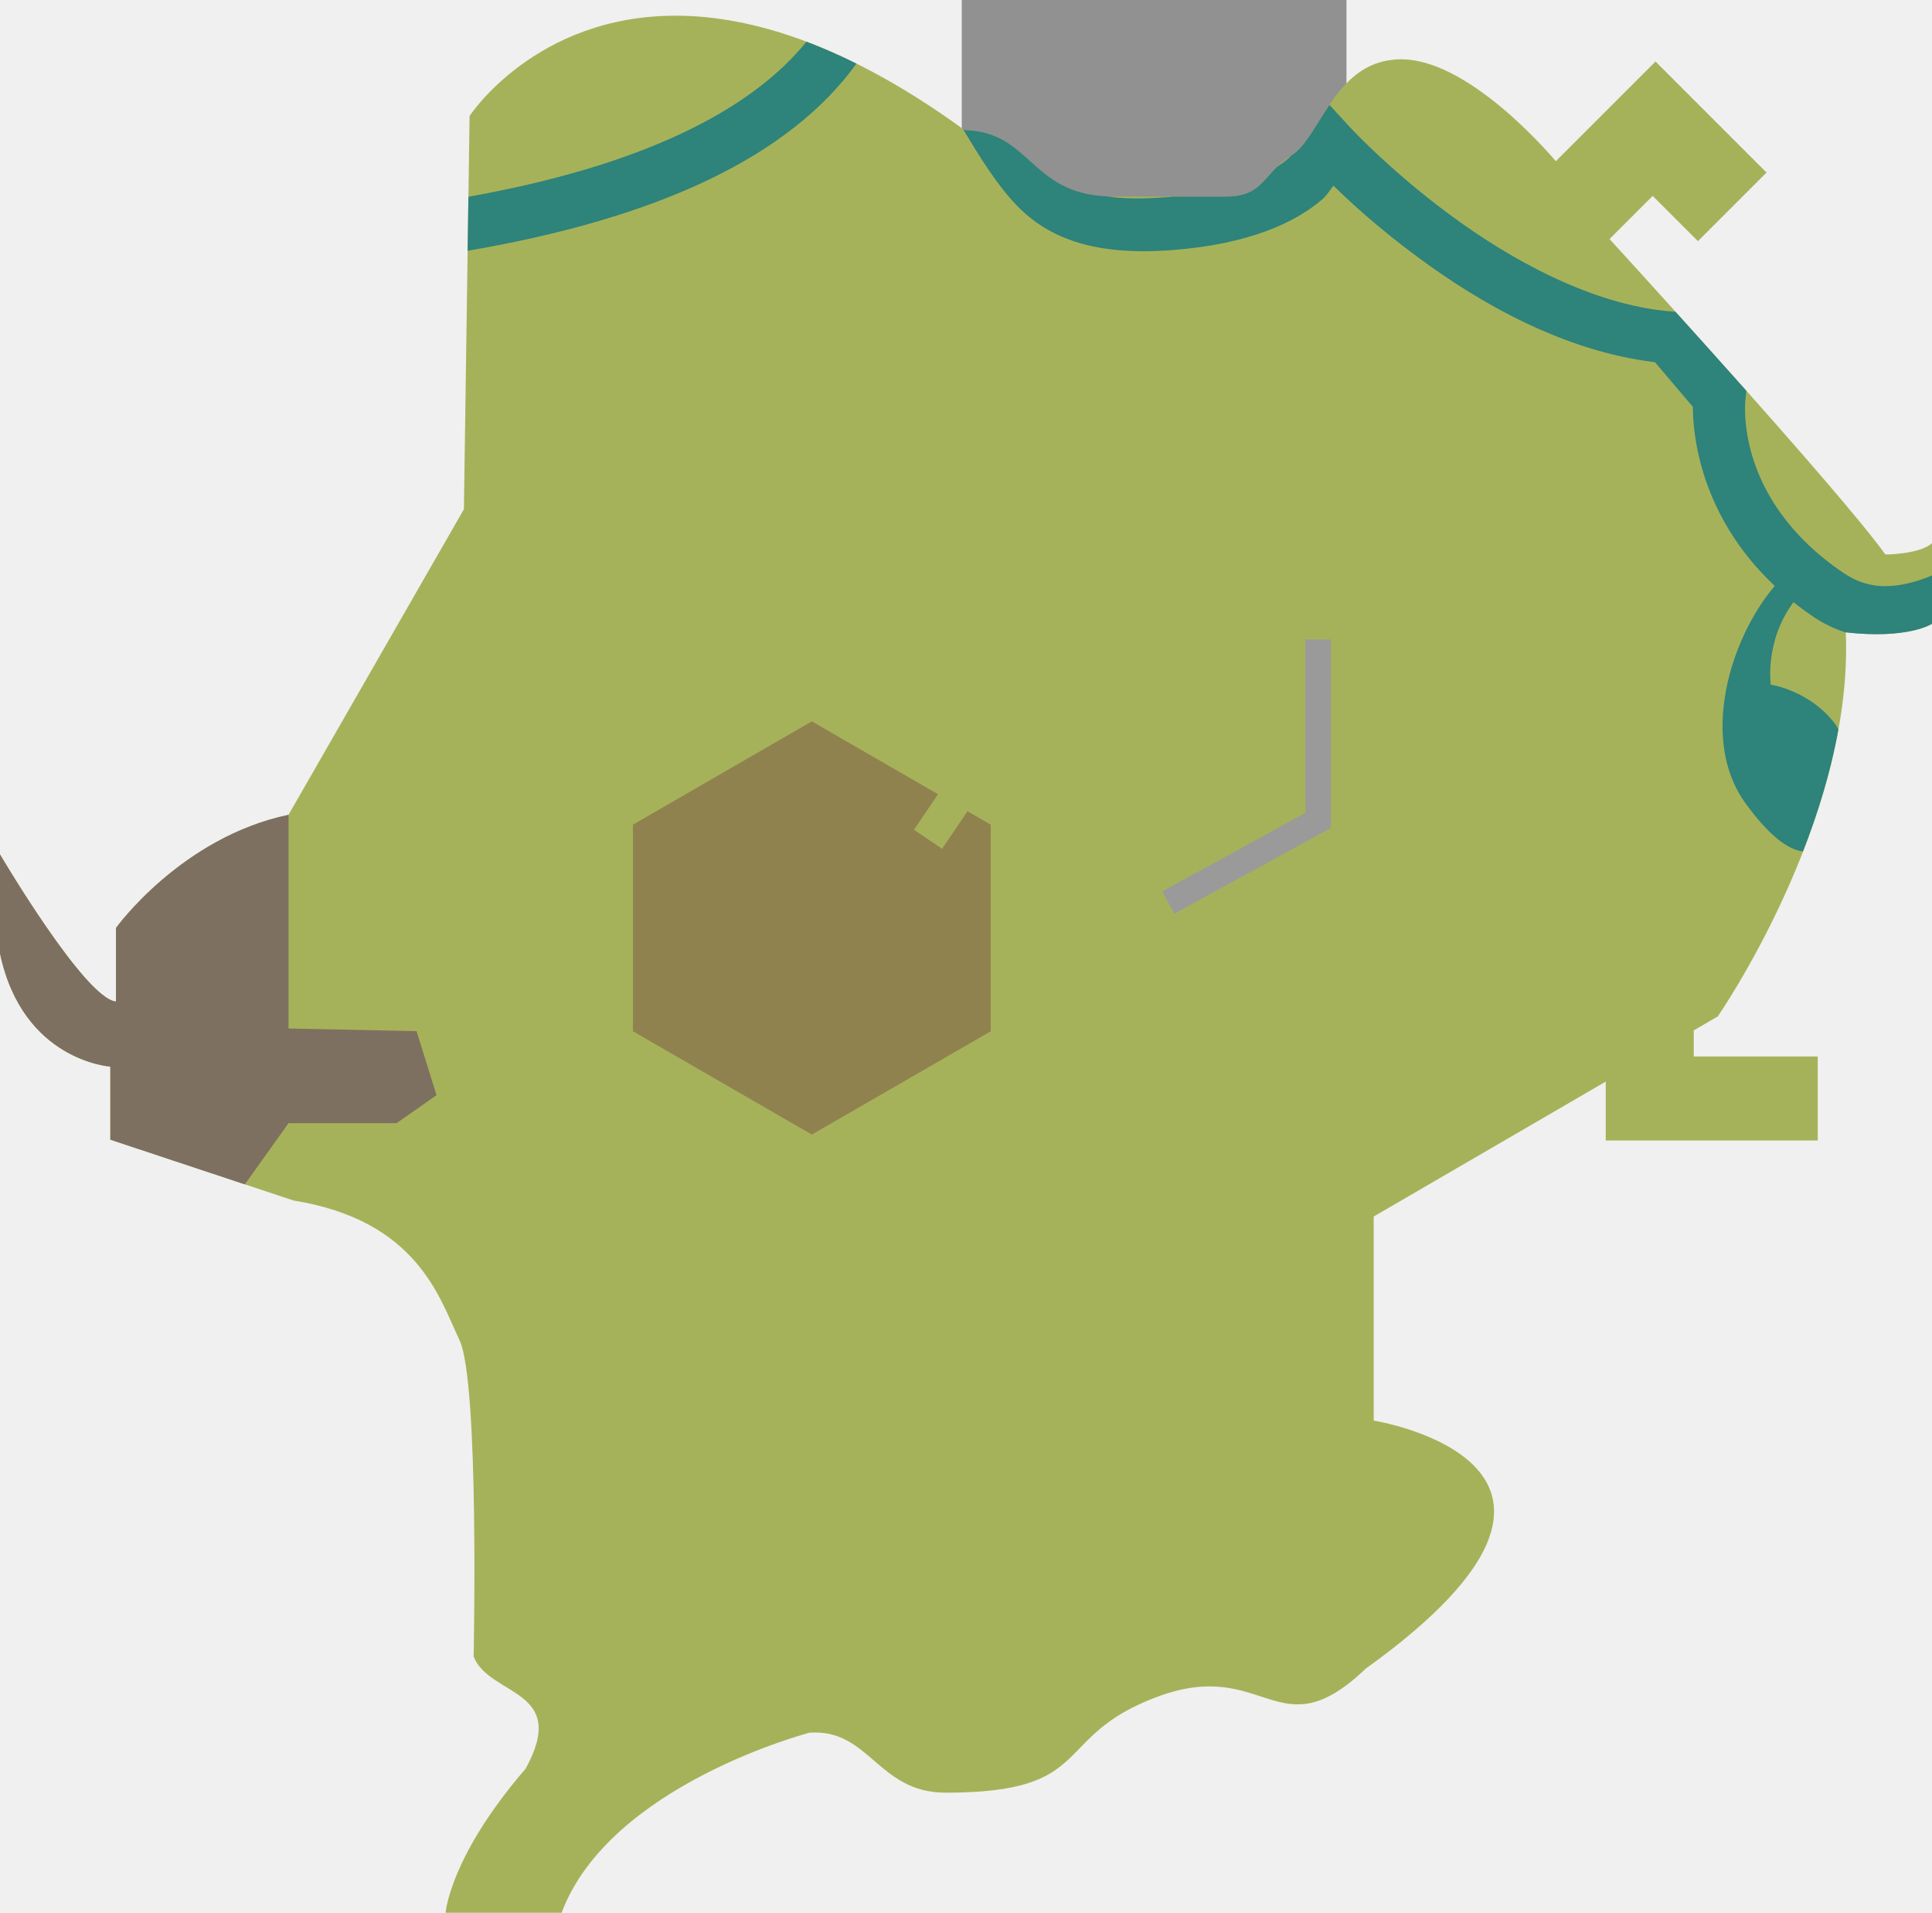
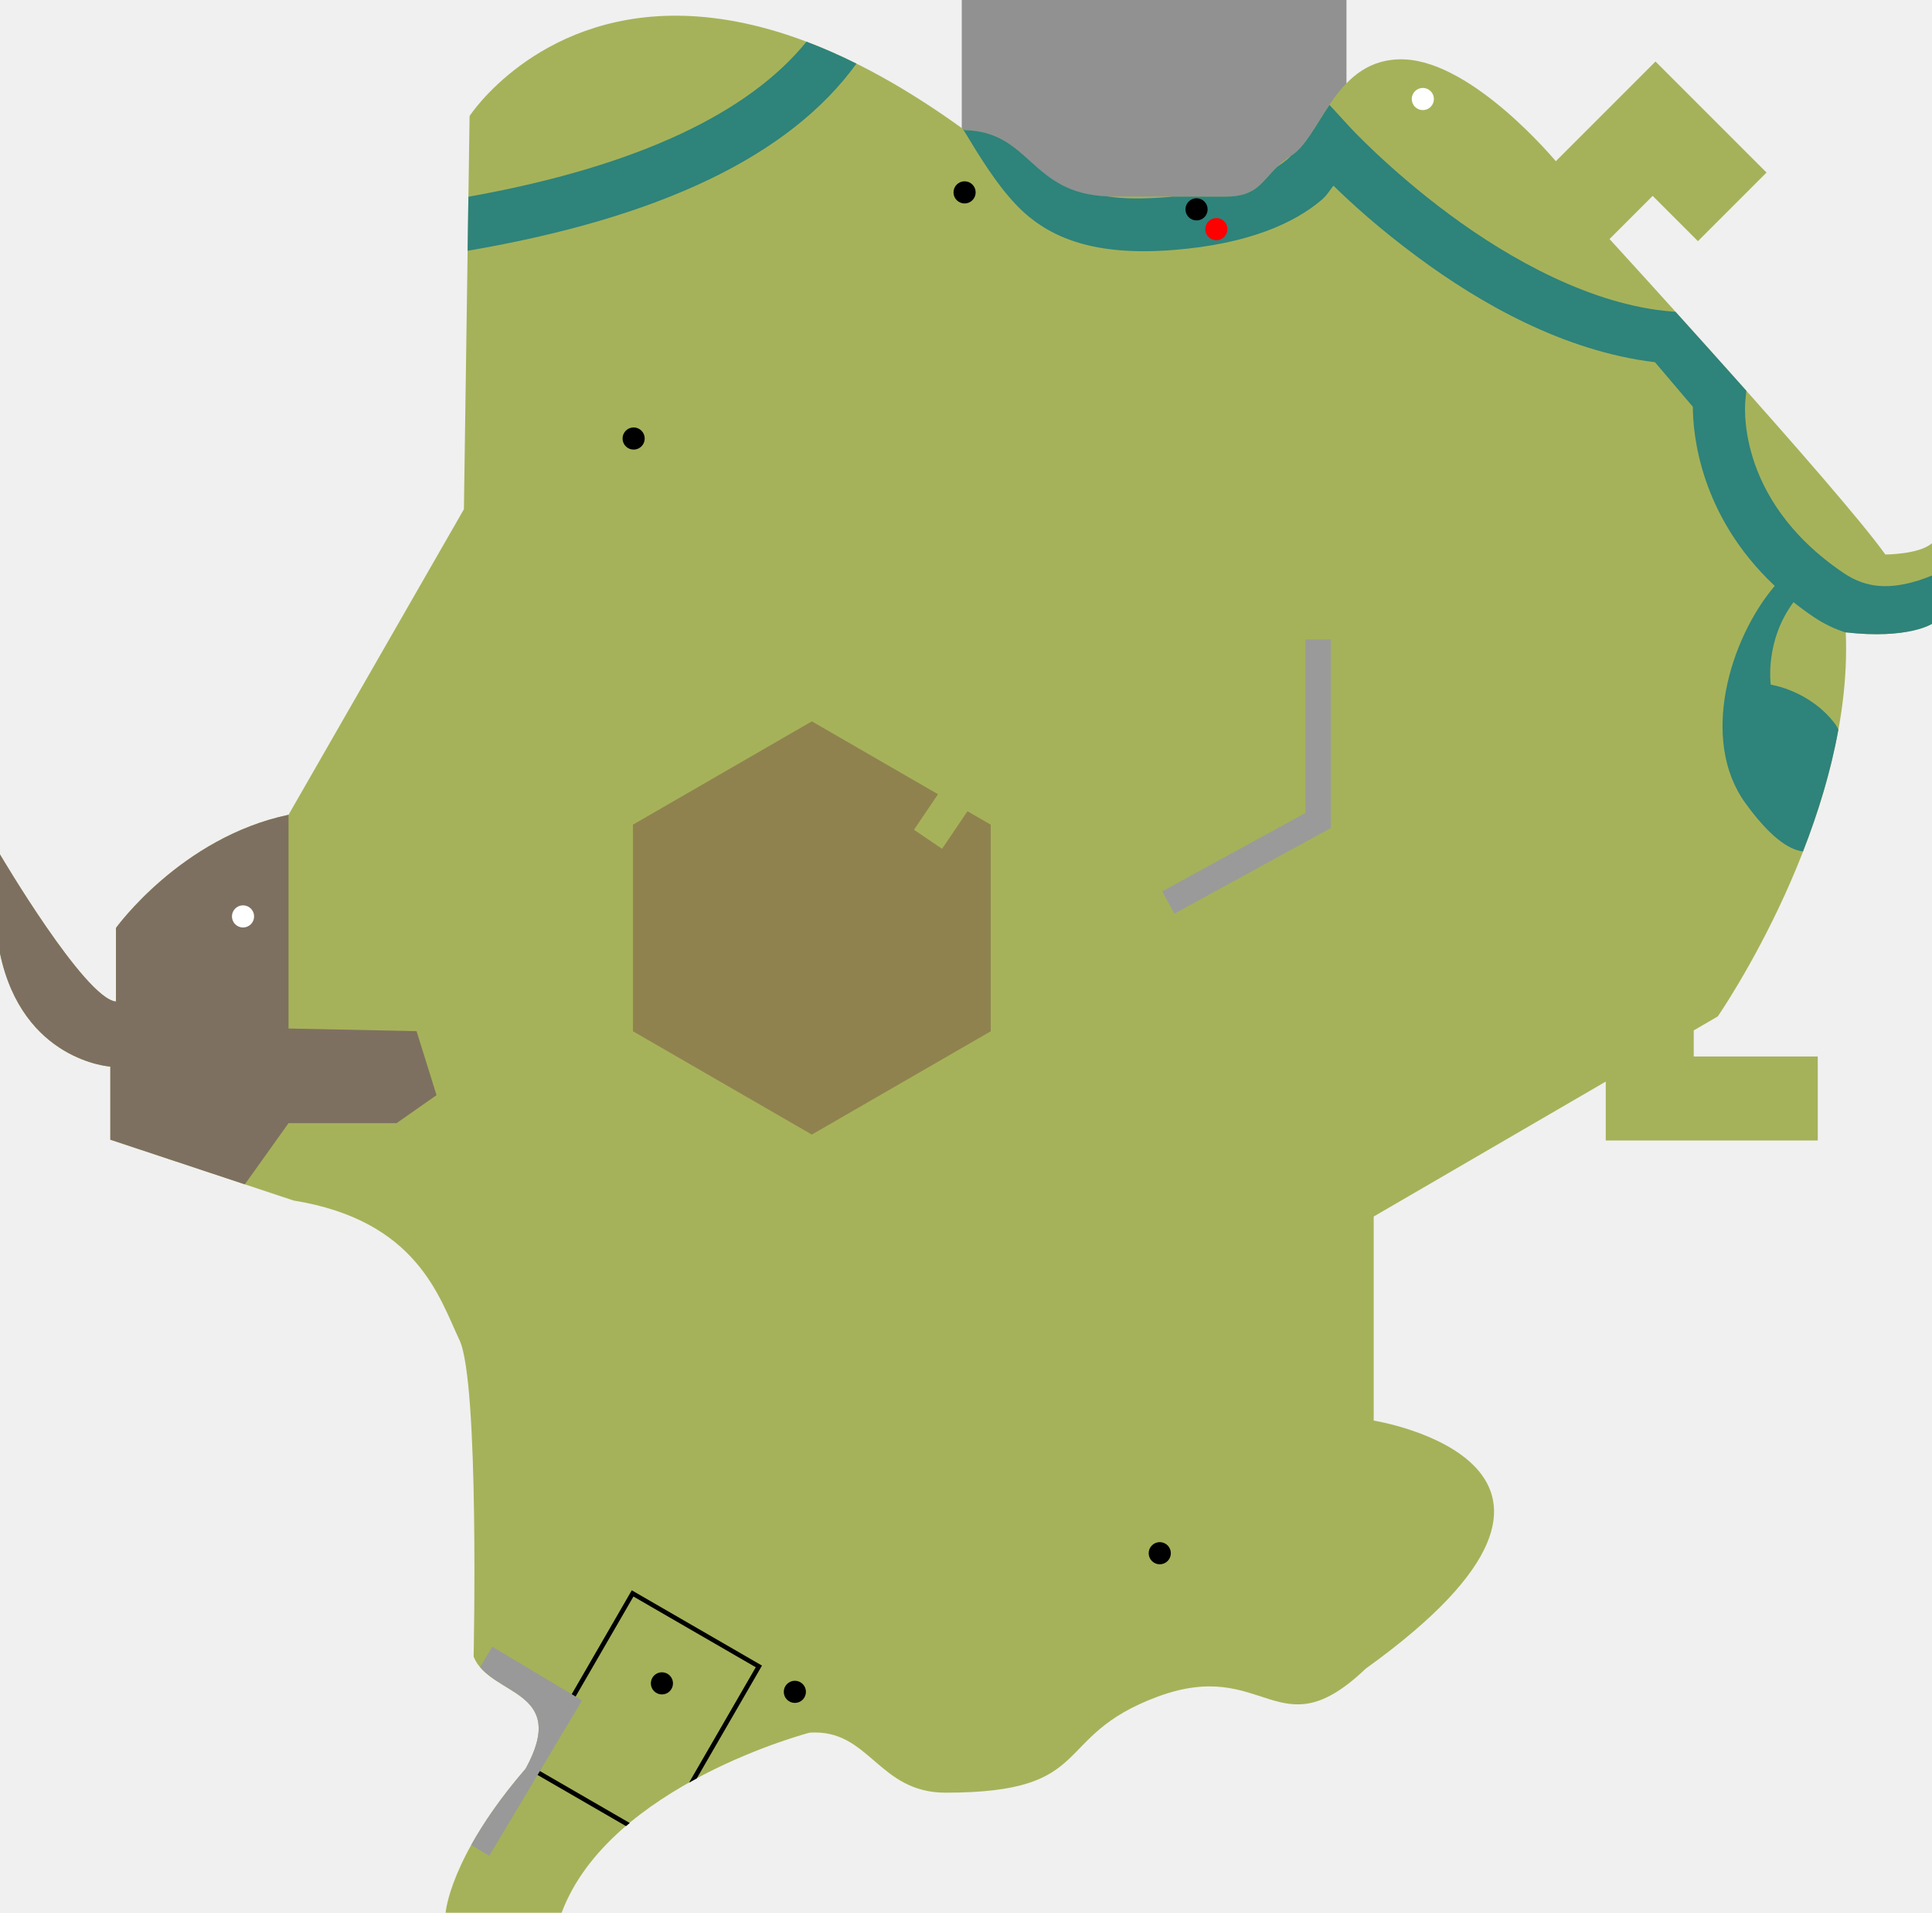
- <svg xmlns="http://www.w3.org/2000/svg" viewBox="0 0 174.426 172.656" height="172.656" width="174.426" id="svg833" version="1.1">
+ <svg xmlns="http://www.w3.org/2000/svg" version="1.1" id="svg833" width="174.426" height="172.656" viewBox="0 0 174.426 172.656">
  <defs id="defs837" />
-   <g transform="translate(-3.830078,-1.787676)" id="g841">
-     <rect y="1.788" x="90.661" height="19.664" width="34.732" id="rect968" style="opacity:1;fill:#919191;fill-opacity:1;stroke:none;stroke-width:2.3;stroke-miterlimit:4;stroke-dasharray:none;stroke-opacity:1;stop-color:#000000" />
-     <path d="M 64.98,3.205 C 52.164,3.129 46.225,12.258 46.225,12.258 L 45.713,47.756 29.879,75.338 C 20.174,77.381 14.301,85.553 14.301,85.553 v 6.641 C 11.492,91.938 3.83,78.914 3.83,78.914 v 8.938 c 2.043,9.705 9.961,10.215 9.961,10.215 v 6.598 l 16.547,5.492 c 11.196,1.806 13.169,8.803 14.975,12.596 1.806,3.792 1.277,28.576 1.277,28.576 1.445,3.612 8.668,2.89 4.695,10.113 -6.862,7.946 -7.223,13.002 -7.223,13.002 h 10.473 c 4.334,-11.557 22.393,-16.254 22.393,-16.254 5.417,-0.361 6.139,5.418 12.279,5.418 13.729,1e-5 9.391,-5.056 19.143,-8.668 9.751,-3.612 10.836,5.057 18.781,-2.527 25.643,-18.419 0.721,-22.393 0.721,-22.393 v -18.42 l 20.949,-12.18 v 5.318 h 7.945 11.195 v -7.584 h -11.195 v -2.354 l 2.166,-1.26 c 0,0 12.281,-17.697 11.559,-34.672 5.621,0.643 7.785,-0.77 7.785,-0.77 v -7.279 c -1.149,1.022 -4.213,1.021 -4.213,1.021 -4.086,-5.746 -24.9,-28.475 -24.9,-28.475 l 3.895,-3.895 4.086,4.086 6.193,-6.193 -10.023,-10.023 -9.002,9.002 c 0,0 -7.405,-8.938 -13.662,-9.193 -6.257,-0.255 -7.535,7.024 -10.217,8.684 -2.682,1.66 -2.425,3.703 -5.957,3.703 h -10.131 c -7.534,0 -7.279,-5.874 -13.408,-6.002 C 80.294,5.81 71.694,3.245 64.98,3.205 Z" style="display:inline;opacity:1;fill:#a6b259;fill-opacity:1;stroke-width:6.897;stop-color:#000000" id="rect860" />
-     <path d="M 29.879,75.338 C 20.174,77.381 14.301,85.553 14.301,85.553 v 6.641 C 11.492,91.938 3.83,78.914 3.83,78.914 v 8.938 c 2.043,9.705 9.961,10.215 9.961,10.215 v 6.598 l 12.145,4.031 3.943,-5.521 h 9.752 L 43.242,100.646 41.438,94.867 29.879,94.627 Z" style="display:inline;opacity:1;fill:#7e7060;fill-opacity:1;stroke:none;stroke-width:1px;stroke-linecap:butt;stroke-linejoin:miter;stroke-opacity:1" id="path867-6" />
-     <path d="M 76.641,5.551 C 71.518,11.87 61.621,16.774 46.119,19.549 l -0.07,4.877 C 63.401,21.457 75.099,15.885 81.154,7.533 79.596,6.758 78.089,6.098 76.641,5.551 Z m 47.219,5.705 c -1.262,1.862 -2.213,3.814 -3.447,4.578 -0.01,0.006 -0.017,0.013 -0.027,0.02 -0.11,0.107 -0.216,0.212 -0.348,0.324 -0.246,0.21 -0.552,0.43 -0.889,0.652 -1.442,1.382 -1.85,2.707 -4.693,2.707 h -4.775 c -0.108,0.009 -0.199,0.025 -0.309,0.033 -2.426,0.19 -4.2,0.167 -5.607,-0.061 -6.943,-0.295 -6.881,-5.85 -12.848,-5.975 -0.054,-0.039 -0.106,-0.074 -0.16,-0.113 1.611,2.656 3.008,4.937 4.766,6.803 3.033,3.22 7.372,4.668 14.225,4.131 6.879,-0.54 11.001,-2.476 13.404,-4.525 0.531,-0.453 0.697,-0.84 1.066,-1.279 1.676,1.633 4.083,3.837 7.617,6.453 5.626,4.164 13.179,8.491 21.41,9.479 l 3.418,4.023 c 0.009,2.344 0.569,9.755 7.396,16.17 -4.061,4.778 -6.797,13.874 -2.656,19.598 2.143,2.963 3.862,4.213 5.203,4.375 1.321,-3.386 2.494,-7.121 3.197,-11.008 -0.084,-0.178 -0.172,-0.342 -0.271,-0.475 -2.298,-3.065 -5.832,-3.576 -5.832,-3.576 0,0 -0.569,-3.93 2.051,-7.445 0.58,0.461 1.195,0.913 1.852,1.355 0.921,0.621 1.885,1.068 2.869,1.383 -1.9e-4,-0.004 2e-4,-0.009 0,-0.014 5.621,0.643 7.785,-0.77 7.785,-0.77 v -4.365 c -0.401,0.166 -0.799,0.319 -1.189,0.441 -2.575,0.808 -4.699,0.749 -6.779,-0.654 -10.048,-6.777 -8.871,-15.695 -8.871,-15.695 l 0.078,-0.762 c -2.364,-2.658 -4.4,-4.917 -6.4,-7.131 l -0.363,-0.029 c -7.166,-0.578 -14.542,-4.687 -20.041,-8.758 -5.499,-4.07 -9.059,-7.955 -9.059,-7.955 z" style="color:#000000;font-style:normal;font-variant:normal;font-weight:normal;font-stretch:normal;font-size:medium;line-height:normal;font-family:sans-serif;font-variant-ligatures:normal;font-variant-position:normal;font-variant-caps:normal;font-variant-numeric:normal;font-variant-alternates:normal;font-variant-east-asian:normal;font-feature-settings:normal;font-variation-settings:normal;text-indent:0;text-align:start;text-decoration:none;text-decoration-line:none;text-decoration-style:solid;text-decoration-color:#000000;letter-spacing:normal;word-spacing:normal;text-transform:none;writing-mode:lr-tb;direction:ltr;text-orientation:mixed;dominant-baseline:auto;baseline-shift:baseline;text-anchor:start;white-space:normal;shape-padding:0;shape-margin:0;inline-size:0;clip-rule:nonzero;display:inline;overflow:visible;visibility:visible;opacity:1;isolation:auto;mix-blend-mode:normal;color-interpolation:sRGB;color-interpolation-filters:linearRGB;solid-color:#000000;solid-opacity:1;vector-effect:none;fill:#2e837b;fill-opacity:1;fill-rule:nonzero;stroke:none;stroke-width:4.8;stroke-linecap:butt;stroke-linejoin:miter;stroke-miterlimit:4;stroke-dasharray:none;stroke-dashoffset:0;stroke-opacity:1;color-rendering:auto;image-rendering:auto;shape-rendering:auto;text-rendering:auto;enable-background:accumulate;stop-color:#000000;stop-opacity:1" id="path940" />
-     <path d="m 77.125,66.902 -16.15,9.326 v 18.65 L 77.125,104.203 93.277,94.879 v -18.65 l -2.1,-1.213 -2.295,3.391 -2.537,-1.719 2.172,-3.207 z" style="fill:#8f824f;fill-opacity:1;stroke:none;stroke-width:4.8;stroke-miterlimit:4;stroke-dasharray:none;stop-color:#000000" id="path959" />
-     <path id="path961" d="M 109.304,83.255 122.839,75.849 V 59.504" style="fill:none;stroke:#9a9a9a;stroke-width:2.3;stroke-linecap:butt;stroke-linejoin:miter;stroke-miterlimit:4;stroke-dasharray:none;stroke-opacity:1" />
+   <g id="g841" transform="translate(-3.830078,-1.787676)">
+     <rect style="opacity:1;fill:#919191;fill-opacity:1;stroke:none;stroke-width:2.3;stroke-miterlimit:4;stroke-dasharray:none;stroke-opacity:1;stop-color:#000000" id="rect968" width="34.732" height="19.664" x="90.661" y="1.788" />
+     <path id="rect860" style="display:inline;opacity:1;fill:#a6b259;fill-opacity:1;stroke-width:6.897;stop-color:#000000" d="M 64.98,3.205 C 52.164,3.129 46.225,12.258 46.225,12.258 L 45.713,47.756 29.879,75.338 C 20.174,77.381 14.301,85.553 14.301,85.553 v 6.641 C 11.492,91.938 3.83,78.914 3.83,78.914 v 8.938 c 2.043,9.705 9.961,10.215 9.961,10.215 v 6.598 l 16.547,5.492 c 11.196,1.806 13.169,8.803 14.975,12.596 1.806,3.792 1.277,28.576 1.277,28.576 1.445,3.612 8.668,2.89 4.695,10.113 -6.862,7.946 -7.223,13.002 -7.223,13.002 h 10.473 c 4.334,-11.557 22.393,-16.254 22.393,-16.254 5.417,-0.361 6.139,5.418 12.279,5.418 13.729,1e-5 9.391,-5.056 19.143,-8.668 9.751,-3.612 10.836,5.057 18.781,-2.527 25.643,-18.419 0.721,-22.393 0.721,-22.393 v -18.42 l 20.949,-12.18 v 5.318 h 7.945 11.195 v -7.584 h -11.195 v -2.354 l 2.166,-1.26 c 0,0 12.281,-17.697 11.559,-34.672 5.621,0.643 7.785,-0.77 7.785,-0.77 v -7.279 c -1.149,1.022 -4.213,1.021 -4.213,1.021 -4.086,-5.746 -24.9,-28.475 -24.9,-28.475 l 3.895,-3.895 4.086,4.086 6.193,-6.193 -10.023,-10.023 -9.002,9.002 c 0,0 -7.405,-8.938 -13.662,-9.193 -6.257,-0.255 -7.535,7.024 -10.217,8.684 -2.682,1.66 -2.425,3.703 -5.957,3.703 h -10.131 c -7.534,0 -7.279,-5.874 -13.408,-6.002 C 80.294,5.81 71.694,3.245 64.98,3.205 Z" />
+     <path id="path867-6" style="display:inline;opacity:1;fill:#7e7060;fill-opacity:1;stroke:none;stroke-width:1px;stroke-linecap:butt;stroke-linejoin:miter;stroke-opacity:1" d="M 29.879,75.338 C 20.174,77.381 14.301,85.553 14.301,85.553 v 6.641 C 11.492,91.938 3.83,78.914 3.83,78.914 v 8.938 c 2.043,9.705 9.961,10.215 9.961,10.215 v 6.598 l 12.145,4.031 3.943,-5.521 h 9.752 L 43.242,100.646 41.438,94.867 29.879,94.627 Z" />
+     <path id="path940" style="color:#000000;font-style:normal;font-variant:normal;font-weight:normal;font-stretch:normal;font-size:medium;line-height:normal;font-family:sans-serif;font-variant-ligatures:normal;font-variant-position:normal;font-variant-caps:normal;font-variant-numeric:normal;font-variant-alternates:normal;font-variant-east-asian:normal;font-feature-settings:normal;font-variation-settings:normal;text-indent:0;text-align:start;text-decoration:none;text-decoration-line:none;text-decoration-style:solid;text-decoration-color:#000000;letter-spacing:normal;word-spacing:normal;text-transform:none;writing-mode:lr-tb;direction:ltr;text-orientation:mixed;dominant-baseline:auto;baseline-shift:baseline;text-anchor:start;white-space:normal;shape-padding:0;shape-margin:0;inline-size:0;clip-rule:nonzero;display:inline;overflow:visible;visibility:visible;opacity:1;isolation:auto;mix-blend-mode:normal;color-interpolation:sRGB;color-interpolation-filters:linearRGB;solid-color:#000000;solid-opacity:1;vector-effect:none;fill:#2e837b;fill-opacity:1;fill-rule:nonzero;stroke:none;stroke-width:4.8;stroke-linecap:butt;stroke-linejoin:miter;stroke-miterlimit:4;stroke-dasharray:none;stroke-dashoffset:0;stroke-opacity:1;color-rendering:auto;image-rendering:auto;shape-rendering:auto;text-rendering:auto;enable-background:accumulate;stop-color:#000000;stop-opacity:1" d="M 76.641,5.551 C 71.518,11.87 61.621,16.774 46.119,19.549 l -0.07,4.877 C 63.401,21.457 75.099,15.885 81.154,7.533 79.596,6.758 78.089,6.098 76.641,5.551 Z m 47.219,5.705 c -1.262,1.862 -2.213,3.814 -3.447,4.578 -0.01,0.006 -0.017,0.013 -0.027,0.02 -0.11,0.107 -0.216,0.212 -0.348,0.324 -0.246,0.21 -0.552,0.43 -0.889,0.652 -1.442,1.382 -1.85,2.707 -4.693,2.707 h -4.775 c -0.108,0.009 -0.199,0.025 -0.309,0.033 -2.426,0.19 -4.2,0.167 -5.607,-0.061 -6.943,-0.295 -6.881,-5.85 -12.848,-5.975 -0.054,-0.039 -0.106,-0.074 -0.16,-0.113 1.611,2.656 3.008,4.937 4.766,6.803 3.033,3.22 7.372,4.668 14.225,4.131 6.879,-0.54 11.001,-2.476 13.404,-4.525 0.531,-0.453 0.697,-0.84 1.066,-1.279 1.676,1.633 4.083,3.837 7.617,6.453 5.626,4.164 13.179,8.491 21.41,9.479 l 3.418,4.023 c 0.009,2.344 0.569,9.755 7.396,16.17 -4.061,4.778 -6.797,13.874 -2.656,19.598 2.143,2.963 3.862,4.213 5.203,4.375 1.321,-3.386 2.494,-7.121 3.197,-11.008 -0.084,-0.178 -0.172,-0.342 -0.271,-0.475 -2.298,-3.065 -5.832,-3.576 -5.832,-3.576 0,0 -0.569,-3.93 2.051,-7.445 0.58,0.461 1.195,0.913 1.852,1.355 0.921,0.621 1.885,1.068 2.869,1.383 -1.9e-4,-0.004 2e-4,-0.009 0,-0.014 5.621,0.643 7.785,-0.77 7.785,-0.77 v -4.365 c -0.401,0.166 -0.799,0.319 -1.189,0.441 -2.575,0.808 -4.699,0.749 -6.779,-0.654 -10.048,-6.777 -8.871,-15.695 -8.871,-15.695 l 0.078,-0.762 c -2.364,-2.658 -4.4,-4.917 -6.4,-7.131 l -0.363,-0.029 c -7.166,-0.578 -14.542,-4.687 -20.041,-8.758 -5.499,-4.07 -9.059,-7.955 -9.059,-7.955 z" />
+     <path id="path959" style="fill:#8f824f;fill-opacity:1;stroke:none;stroke-width:4.8;stroke-miterlimit:4;stroke-dasharray:none;stop-color:#000000" d="m 77.125,66.902 -16.15,9.326 v 18.65 L 77.125,104.203 93.277,94.879 v -18.65 l -2.1,-1.213 -2.295,3.391 -2.537,-1.719 2.172,-3.207 z" />
+     <path style="fill:none;stroke:#9a9a9a;stroke-width:2.3;stroke-linecap:butt;stroke-linejoin:miter;stroke-miterlimit:4;stroke-dasharray:none;stroke-opacity:1" d="M 109.304,83.255 122.839,75.849 V 59.504" id="path961" />
+     <path transform="translate(3.830078,1.787676)" d="m 57.039,143.553 -0.104,0.178 -9.252,16 8.836,5.109 c 0.112,-0.096 0.225,-0.188 0.338,-0.281 l -8.611,-4.979 8.943,-15.465 11.043,6.385 -6.025,10.418 c 0.233,-0.131 0.465,-0.256 0.697,-0.381 l 5.891,-10.188 z" style="color:#000000;font-style:normal;font-variant:normal;font-weight:normal;font-stretch:normal;font-size:medium;line-height:normal;font-family:sans-serif;font-variant-ligatures:normal;font-variant-position:normal;font-variant-caps:normal;font-variant-numeric:normal;font-variant-alternates:normal;font-variant-east-asian:normal;font-feature-settings:normal;font-variation-settings:normal;text-indent:0;text-align:start;text-decoration:none;text-decoration-line:none;text-decoration-style:solid;text-decoration-color:#000000;letter-spacing:normal;word-spacing:normal;text-transform:none;writing-mode:lr-tb;direction:ltr;text-orientation:mixed;dominant-baseline:auto;baseline-shift:baseline;text-anchor:start;white-space:normal;shape-padding:0;shape-margin:0;inline-size:0;clip-rule:nonzero;display:inline;overflow:visible;visibility:visible;opacity:1;isolation:auto;mix-blend-mode:normal;color-interpolation:sRGB;color-interpolation-filters:linearRGB;solid-color:#000000;solid-opacity:1;vector-effect:none;fill:#000000;fill-opacity:1;fill-rule:nonzero;stroke:none;stroke-width:0.413;stroke-linecap:butt;stroke-linejoin:miter;stroke-miterlimit:4;stroke-dasharray:none;stroke-dashoffset:0;stroke-opacity:1;color-rendering:auto;image-rendering:auto;shape-rendering:auto;text-rendering:auto;enable-background:accumulate;stop-color:#000000;stop-opacity:1" id="path1534" />
+     <path transform="translate(3.830078,1.787676)" d="m 44.443,148.643 -1.098,1.836 c 2.177,2.599 7.693,2.659 4.109,9.176 -2.287,2.648 -3.842,4.965 -4.912,6.891 l 1.631,0.975 8.381,-14.031 z" style="fill:#999999;stroke-width:3.4;stop-color:#000000" id="rect1510" />
+     <circle r="1" cy="84.51" cx="25.771" id="path1451" style="fill:#ffffff;stroke-width:3.804;stop-color:#000000" />
+     <circle style="fill:#ffffff;stroke-width:3.804;stop-color:#000000" id="path1451-9" cx="132.287" cy="10.726" r="1" />
+     <circle style="fill:#000000;stroke-width:3.804;stop-color:#000000" id="path1451-8" cx="111.857" cy="20.686" r="1" />
+     <circle style="fill:#ff0000;stroke-width:3.804;stop-color:#000000" id="path1451-7" cx="113.644" cy="22.474" r="1" />
+     <circle r="1" cy="19.154" cx="90.915" id="path1451-8-4" style="fill:#000000;stroke-width:3.804;stop-color:#000000" />
+     <circle style="fill:#000000;stroke-width:3.804;stop-color:#000000" id="path1451-8-4-9" cx="61.036" cy="41.372" r="1" />
+     <circle style="fill:#000000;stroke-width:3.804;stop-color:#000000" id="path1451-2" cx="63.59" cy="153.74" r="1" />
+     <circle r="1" cy="154.506" cx="75.592" id="path1451-2-9" style="fill:#000000;stroke-width:3.804;stop-color:#000000" />
+     <circle r="1" cy="141.993" cx="108.537" id="path1451-2-6" style="fill:#000000;stroke-width:3.804;stop-color:#000000" />
  </g>
</svg>
